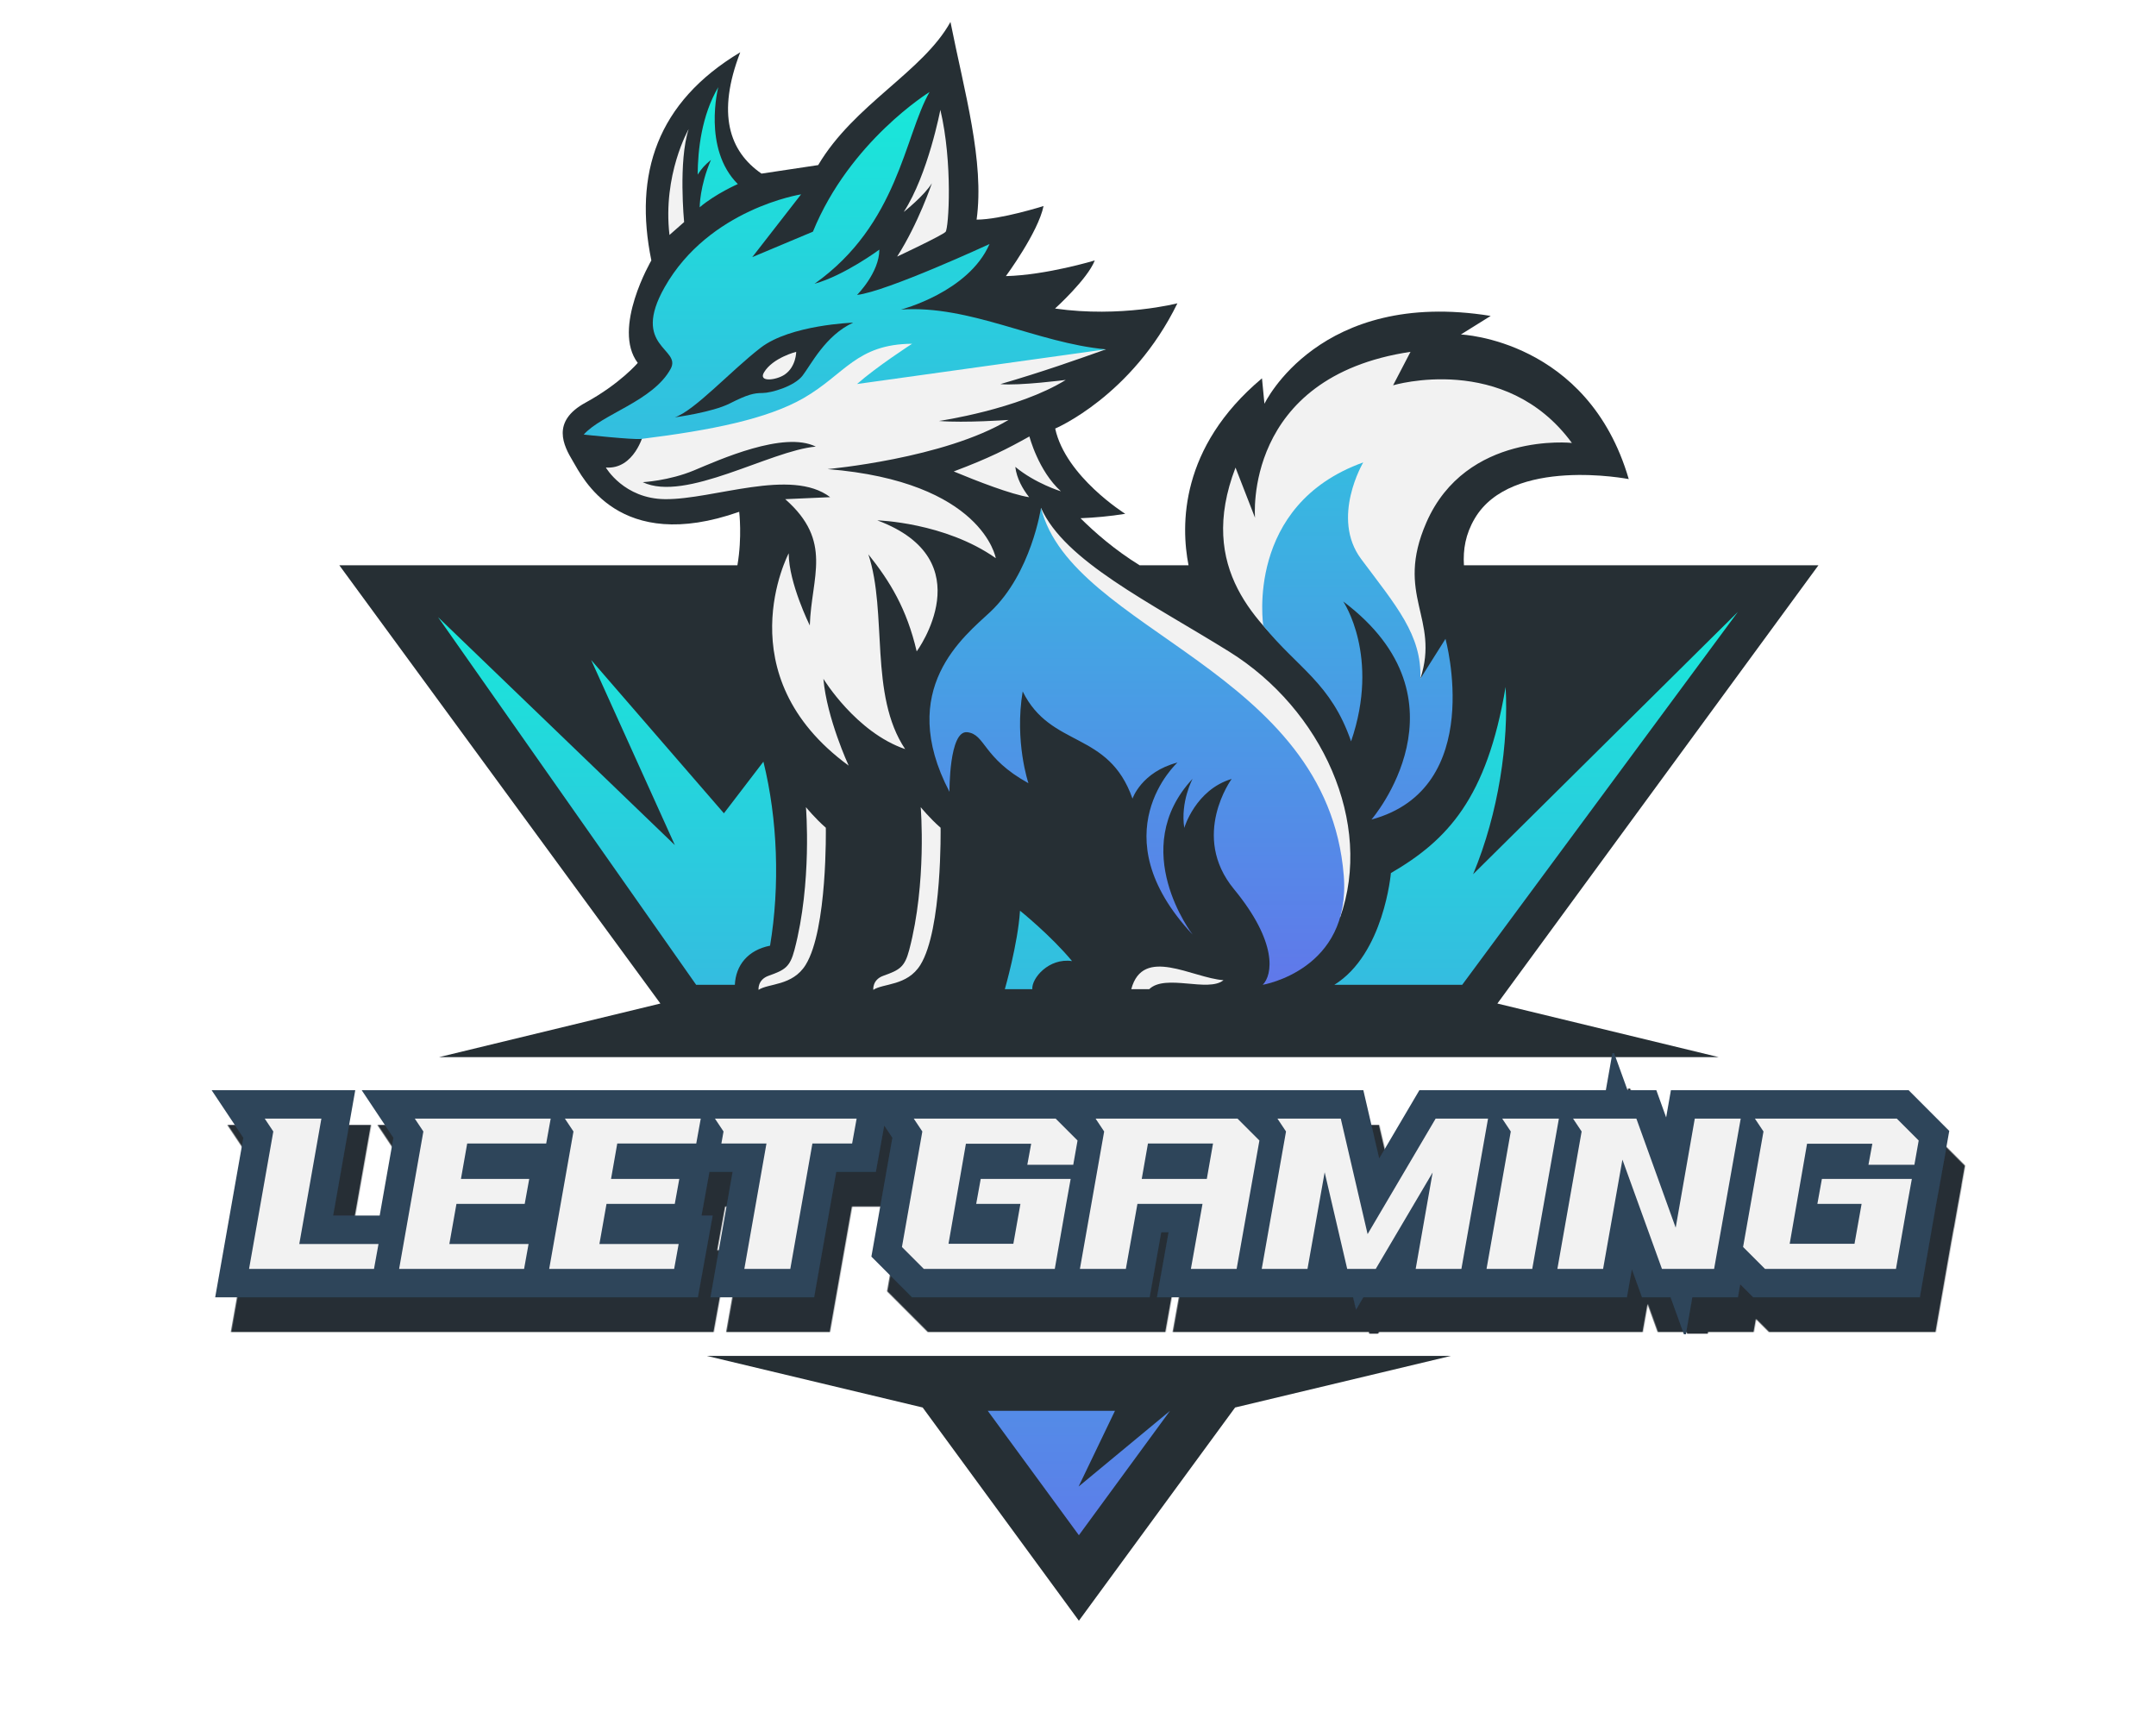
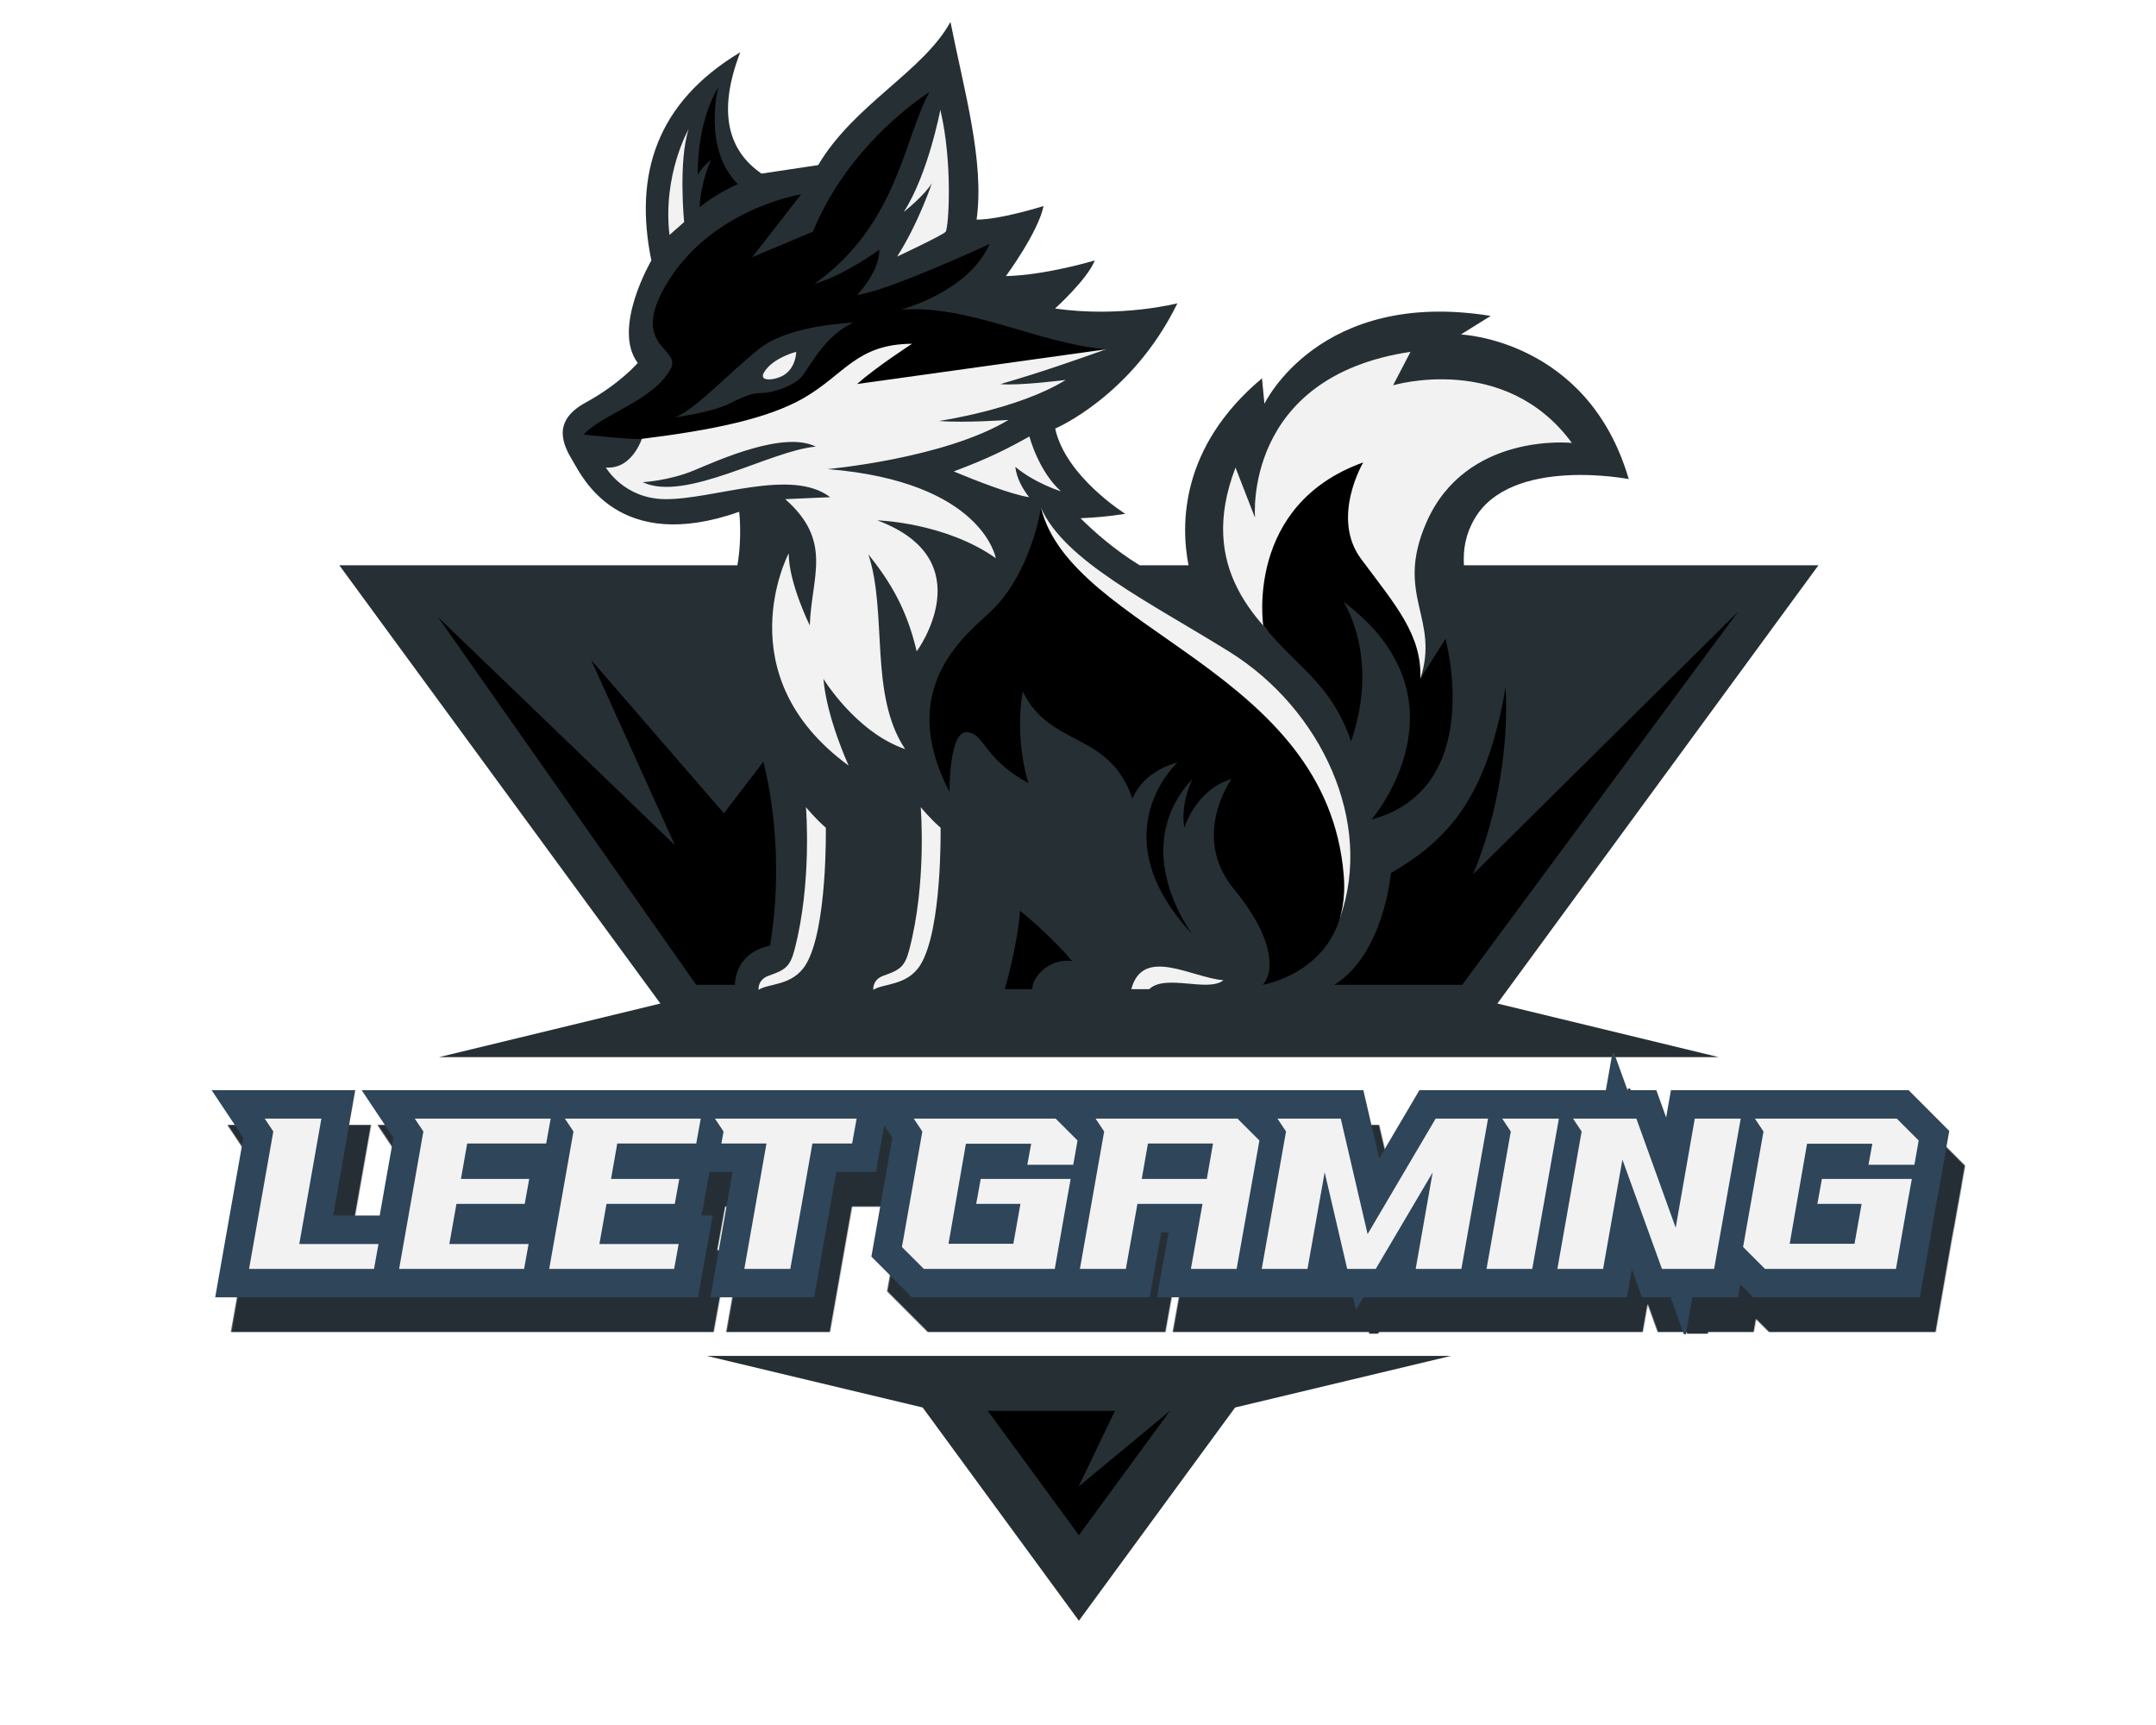
<svg xmlns="http://www.w3.org/2000/svg" version="1.1" width="1280" height="1024" viewBox="0 0 1280 1024" xml:space="preserve">
  <defs>
</defs>
  <g transform="matrix(1 0 0 1 640 512)" id="background-logo">
    <rect style="stroke: none; stroke-width: 0; stroke-dasharray: none; stroke-linecap: butt; stroke-dashoffset: 0; stroke-linejoin: miter; stroke-miterlimit: 4; fill: rgb(255,255,255); fill-rule: nonzero; opacity: 1;" paint-order="stroke" x="-640" y="-512" rx="0" ry="0" width="1280" height="1024" />
  </g>
  <g transform="matrix(2.783012 0 0 2.783012 640.5256 487.5687)" id="logo-logo">
    <g style="" paint-order="stroke">
      <g transform="matrix(0.3789191 0 0 0.3789191 -0.0001040512 56.08232)">
        <linearGradient id="SVGID_407_1132526" gradientUnits="userSpaceOnUse" gradientTransform="matrix(1 0 0 1 251.7029 510.0844)" x1="0" y1="0" x2="0" y2="556">
-           <stop offset="0%" style="stop-color:rgb(23,234,217);stop-opacity: 1" />
-           <stop offset="100%" style="stop-color:rgb(96,120,234);stop-opacity: 1" />
+           <stop offset="0%" style="stopColor:rgb(23,234,217);stop-opacity: 1" />
+           <stop offset="100%" style="stopColor:rgb(96,120,234);stop-opacity: 1" />
        </linearGradient>
        <path style="stroke: none; stroke-width: 1; stroke-dasharray: none; stroke-linecap: butt; stroke-dashoffset: 0; stroke-linejoin: miter; stroke-miterlimit: 4; fill: url(#SVGID_407_1132526); fill-rule: nonzero; opacity: 1;" paint-order="stroke" transform=" translate(-639.9997, -788.006)" d="M 560.644 957.617 L 719.356 957.617 L 640 1065.928 L 560.644 957.617 z M 705.729 510.084 C 705.87 510.438 705.954 510.631 705.954 510.631 C 705.395 510.454 704.843 510.268 704.289 510.084 L 251.703 510.084 L 432.817 757.282 L 847.182 757.282 L 1028.297 510.084 L 705.729 510.084 z" stroke-linecap="round" />
      </g>
      <g transform="matrix(0.3789191 0 0 0.3789191 -5.684342e-14 0)">
        <path style="stroke: none; stroke-width: 1; stroke-dasharray: none; stroke-linecap: butt; stroke-dashoffset: 0; stroke-linejoin: miter; stroke-miterlimit: 4; fill: rgb(38,47,52); fill-rule: nonzero; opacity: 1;" paint-order="stroke" transform=" translate(-640, -640)" d="M 1056.358 495.857 L 856.776 495.857 C 856.24 486.946 857.655 478.371 862.838 469.553 C 883.49 434.422 949.566 447.335 949.566 447.335 C 926.603 368.731 855.065 365.935 855.065 365.935 L 871.845 355.484 C 775.283 339.881 744.469 404.942 744.469 404.942 L 743.081 390.615 C 696.657 429.525 697.361 473.495 701.729 495.857 L 674.198 495.857 C 660.234 487.228 648.912 477.33 640.916 469.369 C 648.891 469.042 657.432 468.291 666.111 466.88 C 666.111 466.88 632.55 445.978 626.662 418.894 C 626.662 418.894 669.938 400.641 695.467 348.385 C 695.467 348.385 663.672 356.629 626.578 351.329 C 626.578 351.329 644.831 334.843 648.952 324.245 C 648.952 324.245 621.868 332.488 598.905 333.077 C 598.905 333.077 617.157 308.348 620.101 293.628 C 620.101 293.628 595.961 301.282 582.418 301.282 C 586.932 268.506 575.549 229.449 567.699 190 C 552.194 218.066 513.53 236.318 493.223 270.58 L 461.323 275.375 C 443.096 262.821 436.067 241.566 449.351 207.075 C 402.292 235.301 389.365 275.697 399.304 324.245 C 399.304 324.245 376.929 362.517 391.649 381.947 C 391.649 381.947 381.64 393.723 362.21 404.321 C 342.779 414.919 349.845 428.461 355.144 437.293 C 360.443 446.125 380.757 489.696 448.762 465.752 C 448.762 465.752 450.499 480.046 447.75 495.857 L 223.642 495.857 L 404.391 742.557 L 279.765 772.738 L 1000.235 772.738 L 875.608 742.557 L 1056.358 495.857 z M 466.134 709.992 C 453.585 712.469 446.803 721.116 446.32 732.017 L 424.525 732.017 L 279.225 525.065 L 412.551 653.395 L 365.414 549.171 L 440.156 635.471 L 462.391 606.411 C 470.415 638.828 471.748 676.309 466.134 709.992 z M 613.774 734.47 C 611.32 734.47 598.318 734.47 598.318 734.47 C 598.318 734.47 605.678 708.889 606.855 690.297 C 606.855 690.297 624.308 704.342 636.148 718.662 C 623.047 716.748 613.332 728.328 613.774 734.47 z M 783.813 732.017 C 811.773 714.725 815.656 669.12 815.656 669.12 C 847.547 650.551 869.673 627.055 880.24 564.362 C 882.001 595.403 876.442 635.03 861.937 669.779 L 1011.01 522.092 L 855.803 732.017 L 783.813 732.017 z M 552.05 969.96 L 640 1090 L 727.95 969.96 L 849.407 940.932 L 430.592 940.932 L 552.05 969.96 z M 660.308 971.844 L 639.834 1014.462 L 691.294 971.844 L 640 1041.855 L 588.705 971.844 L 660.308 971.844 z" stroke-linecap="round" />
      </g>
      <g transform="matrix(0.3789191 0 0 0.3789191 2.130784 -57.91368)">
        <path style="stroke: none; stroke-width: 1; stroke-dasharray: none; stroke-linecap: butt; stroke-dashoffset: 0; stroke-linejoin: miter; stroke-miterlimit: 4; fill: rgb(242,242,242); fill-rule: nonzero; opacity: 1;" paint-order="stroke" transform=" translate(-645.6233, -487.1609)" d="M 409.509 309.918 C 405.584 275.964 420.304 250.326 420.304 250.326 C 414.416 268.382 417.752 302.656 417.752 302.656 L 409.509 309.918 z M 564.951 308.151 C 566.717 306.189 569.072 269.291 562.007 239.459 C 562.007 239.459 555.138 275.768 541.399 296.964 C 541.399 296.964 552.979 287.789 557.247 280.772 C 557.247 280.772 549.642 303.441 537.67 322.086 C 537.67 322.086 563.184 310.114 564.951 308.151 z M 593.213 491.855 C 564.558 471.64 526.483 470.56 526.483 470.56 C 586.54 492.934 548.691 544.328 548.691 544.328 C 543.077 520.276 533.635 504.893 521.478 489.696 C 532.371 522.668 521.775 568.863 542.186 599.334 C 514.462 589.863 496.16 559.762 496.16 559.762 C 498.074 581.989 510.389 608.632 510.389 608.632 C 440.519 557.604 476.632 489.107 476.632 489.107 C 476.632 505.79 488.506 529.734 488.506 529.734 C 489.389 502.257 501.754 482.434 474.669 458.639 L 499.987 457.509 C 478.006 440.826 434.435 458.851 407.105 458.637 C 383.861 458.456 373.691 440.826 373.691 440.826 C 389.785 442.004 394.862 421.978 394.862 421.978 C 394.862 421.978 455.421 414.87 478.776 401.132 C 502.396 387.237 505.024 377.446 521.775 370.832 C 542.775 362.54 556.708 367.423 556.708 367.423 L 530.678 387.442 C 560.388 385.48 636.882 374.587 636.882 374.587 L 655.233 374.292 C 638.854 380.099 620.005 386.828 595.813 393.87 C 606.265 394.9 632.613 391.515 632.613 391.515 C 605.823 408.148 561.222 414.625 561.222 414.625 C 575.794 415.802 600.377 414.036 600.377 414.036 C 564.166 435.821 498.515 441.709 498.515 441.709 C 585.951 448.775 593.213 491.855 593.213 491.855 z M 491.891 429.05 C 473.786 420.071 437.428 436.557 423.297 442.445 C 409.166 448.333 394.446 449.069 394.446 449.069 C 418.439 460.551 466.279 431.258 491.891 429.05 z M 474.375 388.497 C 480.852 384.081 480.852 375.691 480.852 375.691 C 480.852 375.691 467.677 379.003 462.746 387.246 C 459.299 393.008 469.686 391.694 474.375 388.497 z M 629.9 454.221 C 617.143 442.74 612.154 423.333 612.154 423.333 C 599.724 430.279 589.584 435.501 569.549 443.034 C 582.716 448.511 602.073 456.034 612.007 457.532 C 608.474 453.116 604.942 446.934 604.206 440.457 C 615.491 449.829 629.9 454.221 629.9 454.221 z M 724.647 544.486 C 679.809 516.585 631.963 493.483 618.664 463.527 C 618.664 463.527 618.726 482.236 623.873 492.812 C 665.922 579.222 780.097 590.204 786.985 694.345 C 806.049 640.754 776.755 576.912 724.647 544.486 z M 550.953 632.02 C 550.953 632.02 554.485 674.463 544.476 712.391 C 541.95 721.963 539.198 723.647 529.952 726.914 C 523.564 729.171 524.261 734.863 524.261 734.863 C 529.756 731.134 543.366 732.736 550.756 720.83 C 563.121 700.909 562.14 643.6 562.14 643.6 C 556.055 638.301 550.953 632.02 550.953 632.02 z M 486.344 632.02 C 486.344 632.02 489.877 674.463 479.867 712.391 C 477.341 721.963 474.59 723.647 465.344 726.914 C 458.956 729.171 459.652 734.863 459.652 734.863 C 465.147 731.134 478.758 732.736 486.148 720.83 C 498.512 700.909 497.531 643.6 497.531 643.6 C 491.447 638.301 486.344 632.02 486.344 632.02 z M 669.496 734.47 L 679.604 734.47 C 688.73 725.639 712.87 736.479 721.408 729.414 C 703.843 728.19 676.039 709.977 669.496 734.47 z M 816.891 394.54 L 826.704 375.699 C 732.105 389.83 739.17 469.121 739.17 469.121 L 728.18 440.859 C 706.198 498.168 740.886 528.66 765.666 551.356 C 791.916 575.398 793.243 591.59 793.243 591.59 C 805.164 555.379 783.526 509.748 783.526 509.748 C 870.131 564.348 808.844 635.749 808.844 635.749 C 858.597 606.31 843.976 548.215 843.976 548.215 L 832.246 559.707 C 843.403 525.538 817.634 512.982 835.634 471.77 C 858.009 420.545 917.556 426.987 917.556 426.987 C 879.91 375.699 816.891 394.54 816.891 394.54 z" stroke-linecap="round" />
      </g>
      <g transform="matrix(0.3789191 0 0 0.3789191 -12.95029 -60.86539)">
        <linearGradient id="SVGID_408_1132528" gradientUnits="userSpaceOnUse" gradientTransform="matrix(1 0 0 1 361.2282 226.7249)" x1="0" y1="0" x2="0" y2="505">
-           <stop offset="0%" style="stop-color:rgb(23,234,217);stop-opacity: 1" />
-           <stop offset="100%" style="stop-color:rgb(96,120,234);stop-opacity: 1" />
+           <stop offset="0%" style="stopColor:rgb(23,234,217);stop-opacity: 1" />
+           <stop offset="100%" style="stopColor:rgb(96,120,234);stop-opacity: 1" />
        </linearGradient>
        <path style="stroke: none; stroke-width: 1; stroke-dasharray: none; stroke-linecap: butt; stroke-dashoffset: 0; stroke-linejoin: miter; stroke-miterlimit: 4; fill: url(#SVGID_408_1132528); fill-rule: nonzero; opacity: 1;" paint-order="stroke" transform=" translate(-605.8231, -479.371)" d="M 425.381 275.938 C 425.46 262.003 427.601 242.612 436.97 226.725 C 436.97 226.725 428.009 261.316 447.977 281.263 C 447.977 281.263 435.538 286.682 426.509 294.336 C 426.509 294.336 426.488 282.415 432.867 267.646 C 429.26 270.664 427.568 272.577 425.381 275.938 z M 515.1 393.821 C 526.189 384.008 546.109 371.152 546.109 371.152 C 514.791 371.348 508.23 388.374 485.057 401.72 C 464.605 413.499 433.145 419.824 393.612 424.732 C 389.094 425.293 361.228 422.279 361.228 422.279 C 371.63 410.65 400.158 403.503 410.151 385.309 C 416.526 373.704 387.63 373.128 406.762 339.357 C 431.834 295.1 483.599 287.053 483.599 287.053 L 456.106 322.401 L 490.272 308.053 C 511.076 257.024 555.923 229.449 555.923 229.449 C 541.792 254.179 538.259 304.03 491.155 337.395 C 508.034 332.684 527.661 318.161 527.661 318.161 C 527.661 331.114 515.1 343.675 515.1 343.675 C 531.978 341.712 589.68 315.021 589.68 315.021 C 577.904 342.105 539.829 351.918 539.829 351.918 C 578.689 349.171 616.372 370.76 655.233 374.292 L 515.1 393.821 z M 512.941 359.278 C 512.941 359.278 477.613 360.456 460.832 373.409 C 444.052 386.363 423.738 408.737 412.551 412.564 C 412.551 412.564 433.601 409.767 443.463 404.762 C 453.325 399.758 457.005 398.875 461.863 398.875 C 466.72 398.875 479.674 395.195 484.384 389.16 C 489.095 383.124 497.338 366.344 512.941 359.278 z M 618.664 463.527 C 618.664 463.527 613.234 500.367 590.107 522.112 C 575.699 535.66 536.822 565.389 567.144 623.385 C 567.144 623.385 566.85 588.646 577.154 589.824 C 587.458 591.001 585.691 604.249 611.598 618.527 C 611.598 618.527 603.65 595.123 608.36 566.861 C 624.257 599.097 656.641 588.646 670.183 627.212 C 670.183 627.212 675.188 612.198 695.501 606.899 C 695.501 606.899 651.048 647.231 704.039 703.755 C 704.039 703.755 666.945 655.768 704.039 616.025 C 704.039 616.025 697.072 628.88 699.329 643.698 C 699.329 643.698 705.609 622.207 726.021 616.123 C 726.021 616.123 702.567 648.114 727.296 678.143 C 752.026 708.171 749.082 726.424 743.488 732.017 C 743.488 732.017 793.374 723.751 789.12 670.488 C 779.851 554.455 636.148 533.32 618.664 463.527 z M 846.396 537.264 L 832.246 559.707 C 833.146 535.066 818.53 518.641 798.9 492.32 C 781.629 469.161 800.078 437.955 800.078 437.955 C 733.348 461.899 743.805 529.839 743.805 529.839 C 763.187 553.783 781.907 562.077 793.243 594.975 C 809.732 546.989 788.825 516.224 788.825 516.224 C 862.719 571.865 804.723 638.988 804.723 638.988 C 869.555 621.462 846.396 537.264 846.396 537.264 z" stroke-linecap="round" />
      </g>
    </g>
  </g>
  <g transform="matrix(1.874418 0 0 1.874418 643.4891 708.6401)" id="text-logo">
    <g style="" paint-order="stroke">
      <g transform="matrix(1 0 0 1 5.684342e-14 0)" id="text-logo-path-0">
        <filter id="SVGID_1132524" y="-43.109%" height="186.218%" x="-20.945%" width="141.891%">
          <feGaussianBlur in="SourceAlpha" stdDeviation="0" />
          <feOffset dx="5" dy="11" result="oBlur" />
          <feFlood flood-color="rgb(38,47,52)" flood-opacity="1" />
          <feComposite in2="oBlur" operator="in" />
          <feMerge>
            <feMergeNode />
            <feMergeNode in="SourceGraphic" />
          </feMerge>
        </filter>
        <path style="stroke: rgb(46,68,90); stroke-width: 18; stroke-dasharray: none; stroke-linecap: butt; stroke-dashoffset: 0; stroke-linejoin: miter; stroke-miterlimit: 4; fill: rgb(242,242,242); fill-rule: nonzero; opacity: 1;filter: url(#SVGID_1132524);" paint-order="stroke" transform=" translate(-266.525, 23.8)" d="M 9.79 -43.52 L 2.11 0 L 41.68 0 L 43.11 -7.89 L 18.02 -7.89 L 25.02 -47.6 L 7.07 -47.6 Z M 57.32 -43.52 L 49.64 0 L 89.22 0 L 90.64 -7.89 L 65.55 -7.89 L 67.8 -20.6 L 89.42 -20.6 L 90.85 -28.49 L 69.22 -28.49 L 71.2 -39.71 L 96.22 -39.71 L 97.65 -47.6 L 54.6 -47.6 Z M 104.86 -43.52 L 97.17 0 L 136.75 0 L 138.18 -7.89 L 113.08 -7.89 L 115.33 -20.6 L 136.95 -20.6 L 138.38 -28.49 L 116.76 -28.49 L 118.73 -39.71 L 143.75 -39.71 L 145.18 -47.6 L 102.14 -47.6 Z M 194.55 -47.6 L 149.67 -47.6 L 152.39 -43.52 L 151.71 -39.71 L 165.99 -39.71 L 158.98 0 L 173.54 0 L 180.54 -39.71 L 193.12 -39.71 Z M 215.36 -43.52 L 208.9 -6.94 L 215.83 0 L 257.31 0 L 260.92 -20.6 L 262.34 -28.49 L 233.85 -28.49 L 232.42 -20.6 L 246.43 -20.6 L 244.19 -7.96 L 223.65 -7.96 L 229.16 -39.64 L 249.83 -39.64 L 248.61 -32.98 L 263.16 -32.98 L 264.52 -40.66 L 257.58 -47.6 L 212.64 -47.6 Z M 272.95 -43.52 L 265.27 0 L 279.82 0 L 283.49 -20.6 L 304.1 -20.6 L 300.42 0 L 314.91 0 L 322.12 -40.66 L 315.18 -47.6 L 270.23 -47.6 Z M 284.85 -28.49 L 286.82 -39.71 L 307.43 -39.71 L 305.46 -28.49 Z M 330.55 -43.52 L 322.86 0 L 337.35 0 L 342.79 -30.6 L 349.93 0 L 358.97 0 L 376.99 -30.53 L 371.62 0 L 386.1 0 L 394.54 -47.6 L 377.94 -47.6 L 356.39 -11.02 L 347.89 -47.6 L 327.83 -47.6 Z M 401.74 -43.52 L 394.06 0 L 408.54 0 L 416.98 -47.6 L 399.02 -47.6 Z M 424.18 -43.52 L 416.5 0 L 430.98 0 L 437.1 -34.61 L 449.62 0 L 466.14 0 L 474.57 -47.6 L 460.02 -47.6 L 453.97 -13.06 L 441.52 -47.6 L 421.46 -47.6 Z M 481.78 -43.52 L 475.32 -6.94 L 482.26 0 L 523.74 0 L 527.34 -20.6 L 528.77 -28.49 L 500.28 -28.49 L 498.85 -20.6 L 512.86 -20.6 L 510.61 -7.96 L 490.08 -7.96 L 495.58 -39.64 L 516.26 -39.64 L 515.03 -32.98 L 529.58 -32.98 L 530.94 -40.66 L 524.01 -47.6 L 479.06 -47.6 Z" stroke-linecap="round" />
      </g>
    </g>
  </g>
</svg>
